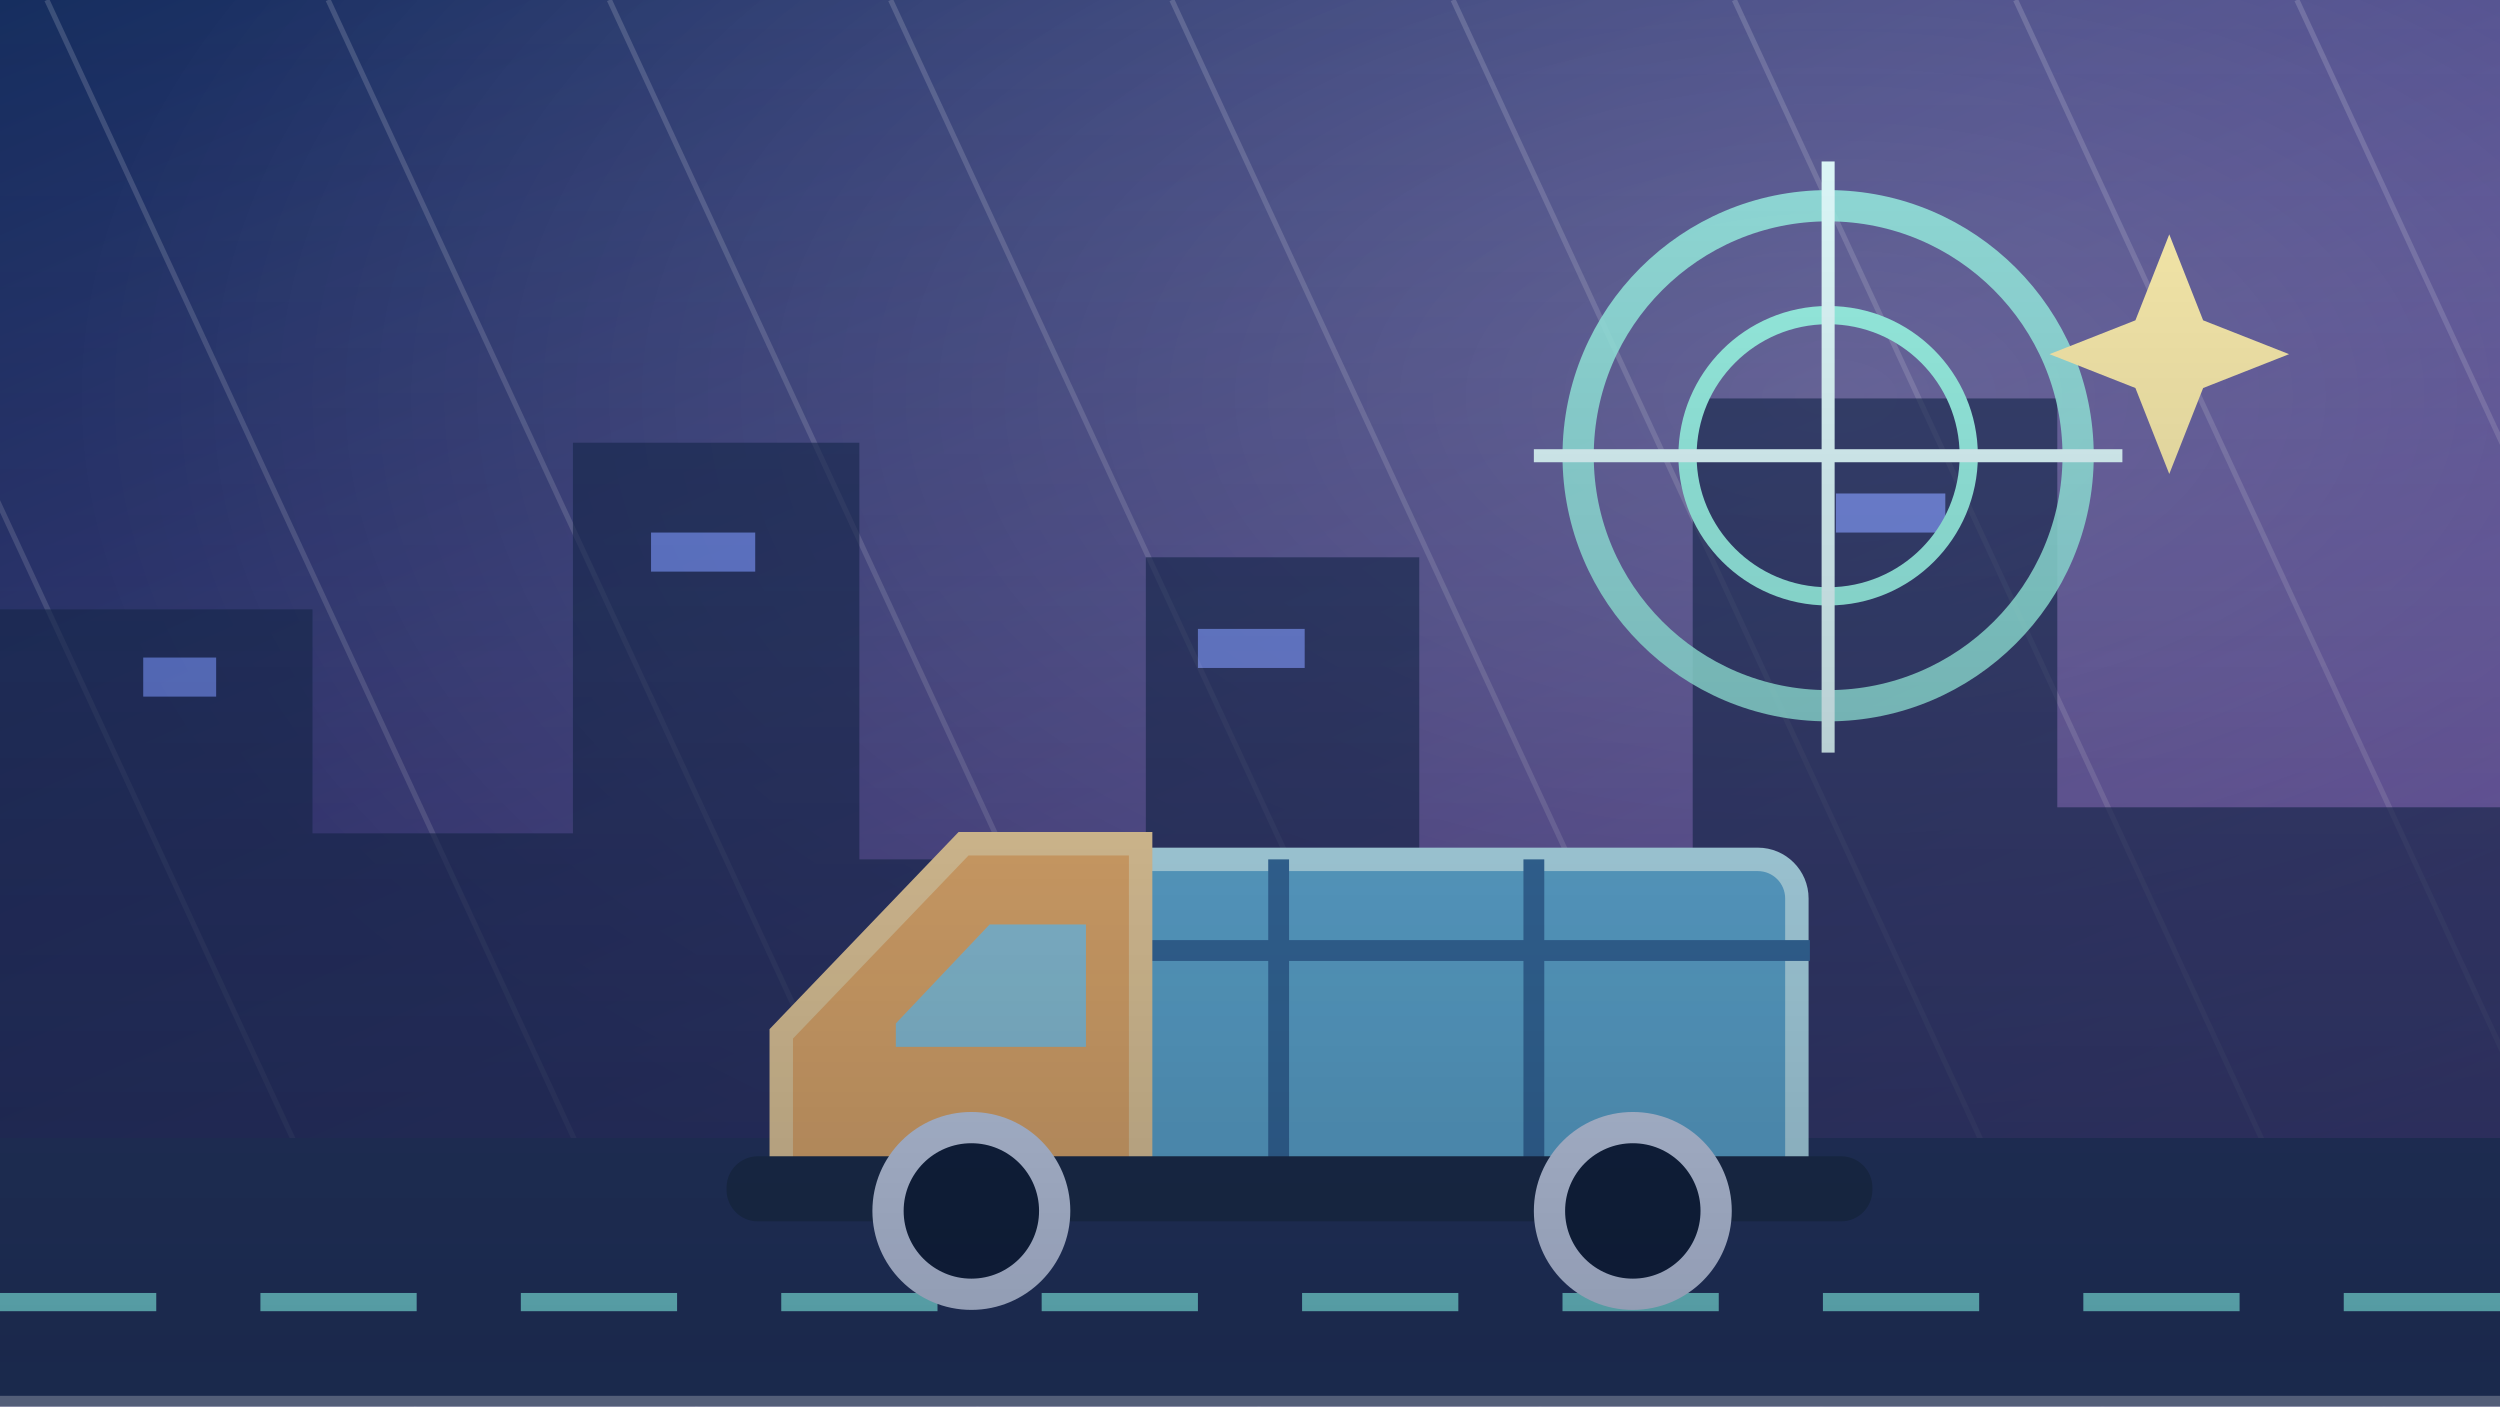
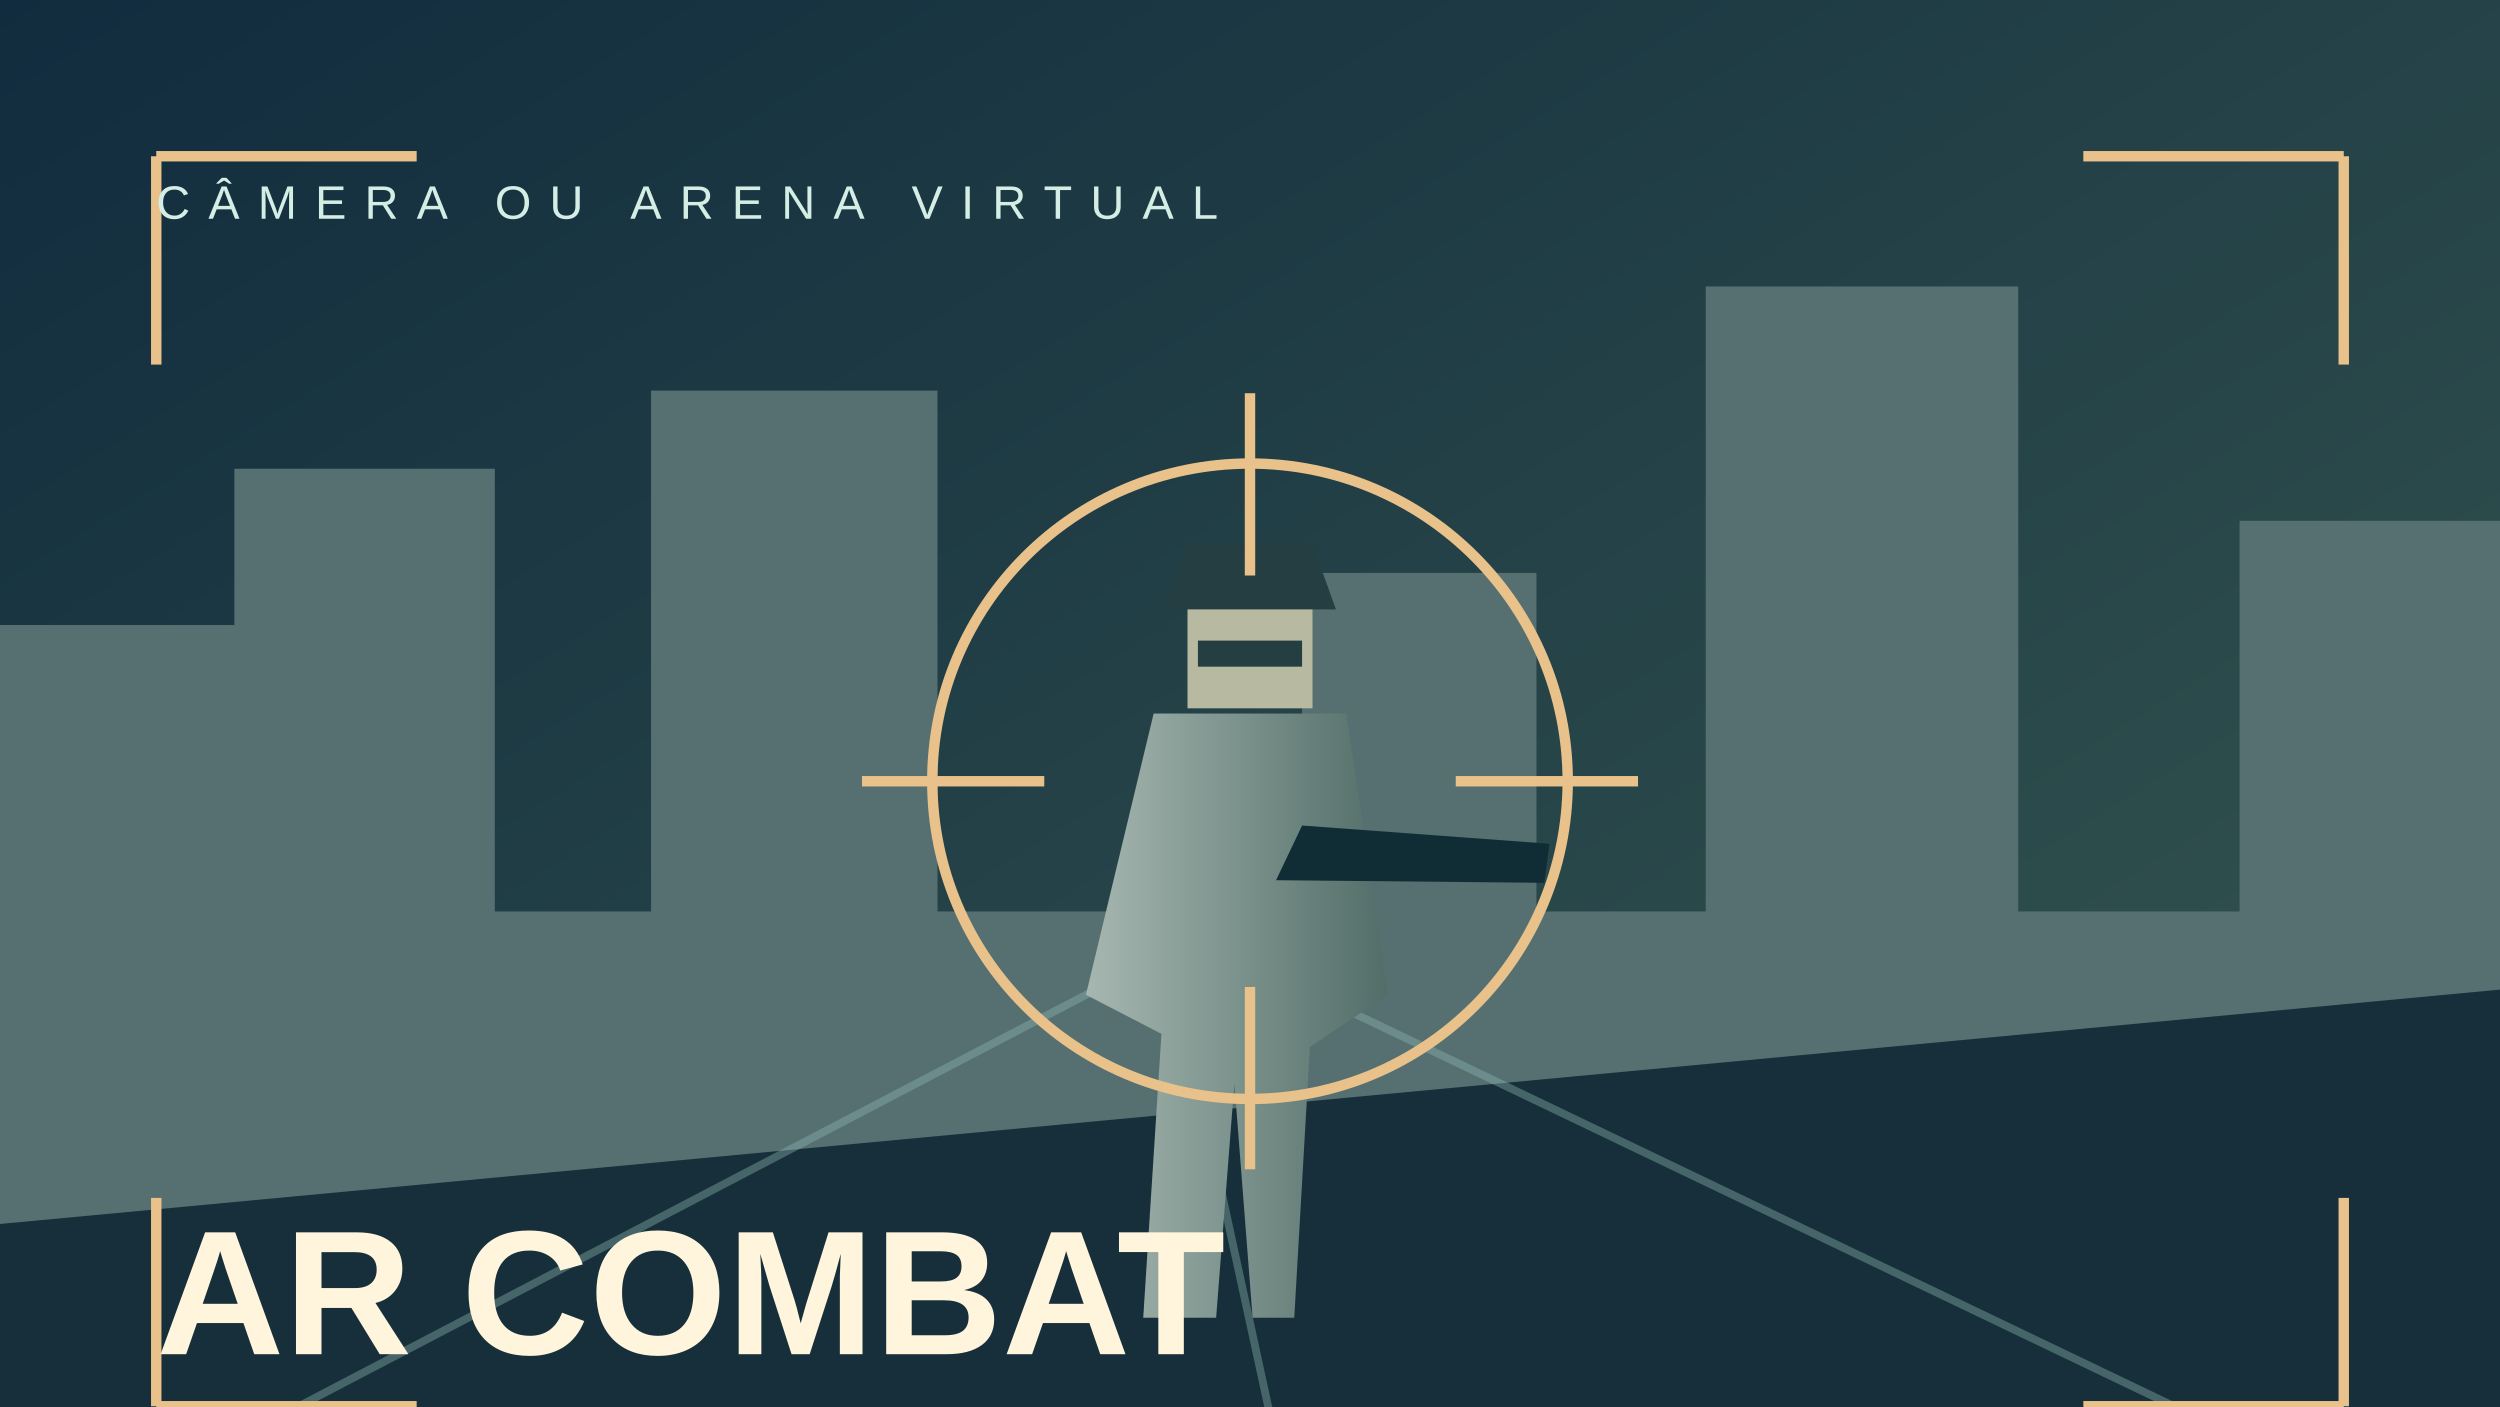
- <svg xmlns="http://www.w3.org/2000/svg" viewBox="0 0 960 540" role="img" aria-hidden="true">
+ <svg xmlns="http://www.w3.org/2000/svg" viewBox="0 0 960 540">
  <defs>
-     <linearGradient id="sky" x1="0" y1="0" x2=".8" y2="1">
-       <stop stop-color="#162e5f" />
-       <stop offset="1" stop-color="#795ab2" />
+     <linearGradient id="bg" x2="1" y2="1">
+       <stop stop-color="#112c3e" />
+       <stop offset="1" stop-color="#385951" />
    </linearGradient>
-     <radialGradient id="light" cx=".73" cy=".28" r=".7">
-       <stop stop-color="#ffffff" stop-opacity=".21" />
-       <stop offset="1" stop-color="#ffffff" stop-opacity="0" />
-     </radialGradient>
-     <linearGradient id="fade" x1="0" y1="0" x2="0" y2="1">
-       <stop stop-color="#030a21" stop-opacity="0" />
-       <stop offset="1" stop-color="#030a21" stop-opacity=".36" />
+     <linearGradient id="steel">
+       <stop stop-color="#a6b7b0" />
+       <stop offset="1" stop-color="#526d68" />
    </linearGradient>
  </defs>
-   <rect width="960" height="540" fill="url(#sky)" />
-   <rect width="960" height="540" fill="url(#light)" />
-   <g opacity=".16" stroke="#ffffff" stroke-width="2">
-     <path d="M-90 0L160 540" />
-     <path d="M18 0L268 540" />
-     <path d="M126 0L376 540" />
-     <path d="M234 0L484 540" />
-     <path d="M342 0L592 540" />
-     <path d="M450 0L700 540" />
-     <path d="M558 0L808 540" />
-     <path d="M666 0L916 540" />
-     <path d="M774 0L1024 540" />
-     <path d="M882 0L1132 540" />
+   <path fill="url(#bg)" d="M0 0h960v600H0z" />
+   <path fill="#567071" d="M0 350V240h90v-60h100v170h60V150h110v200h140V220h90v130h65V110h120v240h85V200h100v400H0z" />
+   <path fill="#172f3a" d="m0 470 960-90v220H0z" />
+   <path stroke="#89b7ae" stroke-width="3" opacity=".4" d="m0 600 440-230M500 600l-50-230m510 230L480 370" />
+   <g transform="translate(480 260)">
+     <path fill="url(#steel)" d="m-37 14 74 0 16 108-30 20-6 104H1l-7-90-7 90h-28l7-109-29-15z" />
+     <path fill="#b7b9a0" d="M-24-29h48v41h-48z" />
+     <path fill="#243e42" d="m-32-26 8-25h48l9 25zM-20-14h40v10h-40z" />
+     <path fill="#102d35" d="m20 57 95 7-2 15-103-1z" />
  </g>
-   <g opacity=".65">
-     <path d="M0 410V234H120V320H220V170H330V330H440V214H545V335H650V153H790V310H960V540H0Z" fill="#1a2b52" />
-     <path d="M55 260H83M250 212H290M460 249H501M705 197H747" stroke="#7a9bff" stroke-width="15" />
+   <g stroke="#e8c28a" fill="none" stroke-width="4">
+     <circle cx="480" cy="300" r="122" />
+     <path d="M480 151v70m0 158v70M331 300h70m158 0h70M60 60h100M60 60v80m840-80H800m100 0v80M60 540h100m-100 0v-80m840 80H800m100 0v-80" />
  </g>
-   <path d="M0 437L960 437V540H0Z" fill="#273963" />
-   <path d="M0 500H960" stroke="#7fe6e5" stroke-width="7" stroke-dasharray="60 40" />
-   <g transform="translate(320 290)">
-     <rect x="100" y="40" width="270" height="129" rx="15" fill="#67b9e2" stroke="#c2f3ff" stroke-width="9" />
-     <path d="M100 75H375M171 40V165M269 40V165" stroke="#3a74a7" stroke-width="8" />
-     <path d="M-20 107L50 34H118V167H-20Z" fill="#f9bc72" stroke="#ffe0a6" stroke-width="9" />
-     <path d="M24 103L60 65H97V112H24Z" fill="#9ad9ee" />
-     <rect x="-41" y="154" width="440" height="25" rx="12" fill="#1e314d" />
-     <circle cx="53" cy="175" r="32" fill="#13243e" stroke="#dbe8ff" stroke-width="12" />
-     <circle cx="307" cy="175" r="32" fill="#13243e" stroke="#dbe8ff" stroke-width="12" />
-   </g>
-   <circle cx="702" cy="175" r="96" fill="none" stroke="#9cf5e6" stroke-width="12" opacity=".85" />
-   <circle cx="702" cy="175" r="54" fill="none" stroke="#9cf5e6" stroke-width="7" />
-   <path d="M702 62V289M589 175H815" stroke="#e4ffff" stroke-width="5" />
-   <path d="M833 90l13 33 33 13-33 13-13 33-13-33-33-13 33-13Z" fill="#fff0ae" />
-   <rect width="960" height="540" fill="url(#fade)" />
-   <path d="M0 538H960" stroke="#ffffff" stroke-opacity=".25" stroke-width="4" />
+   <text x="60" y="84" fill="#d5eee5" font-family="Arial" font-size="18" letter-spacing="7">CÂMERA OU ARENA VIRTUAL</text>
+   <text x="60" y="520" fill="#fff5dc" font-family="Arial" font-weight="bold" font-size="68">AR COMBAT</text>
</svg>
